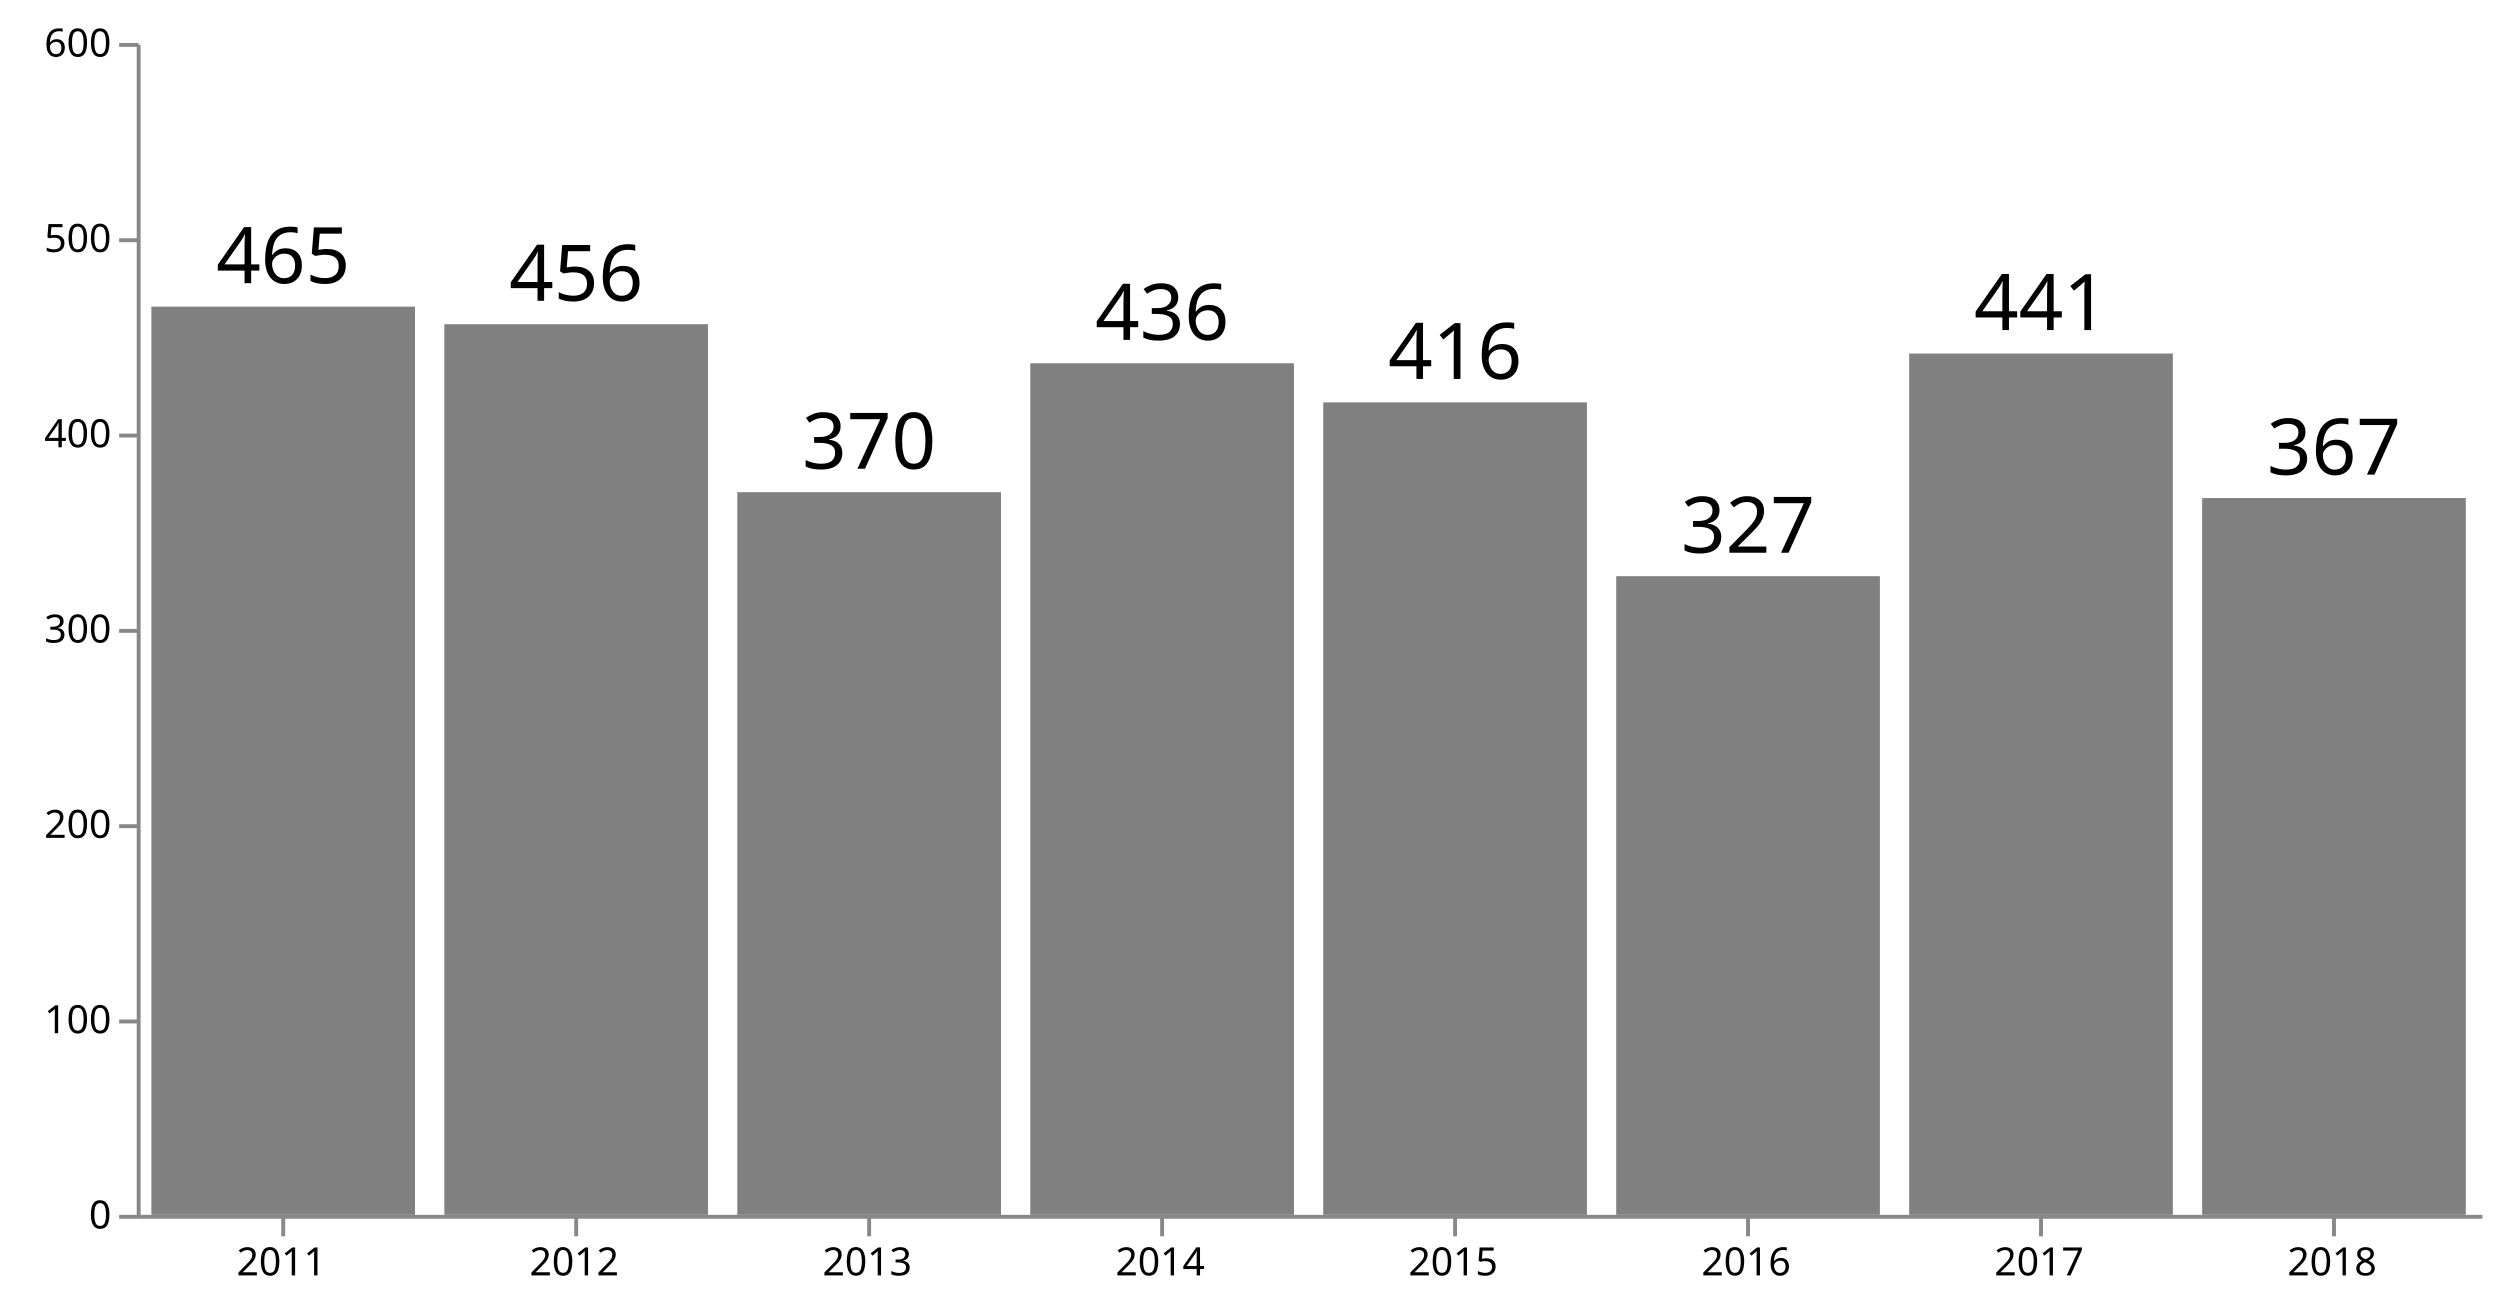
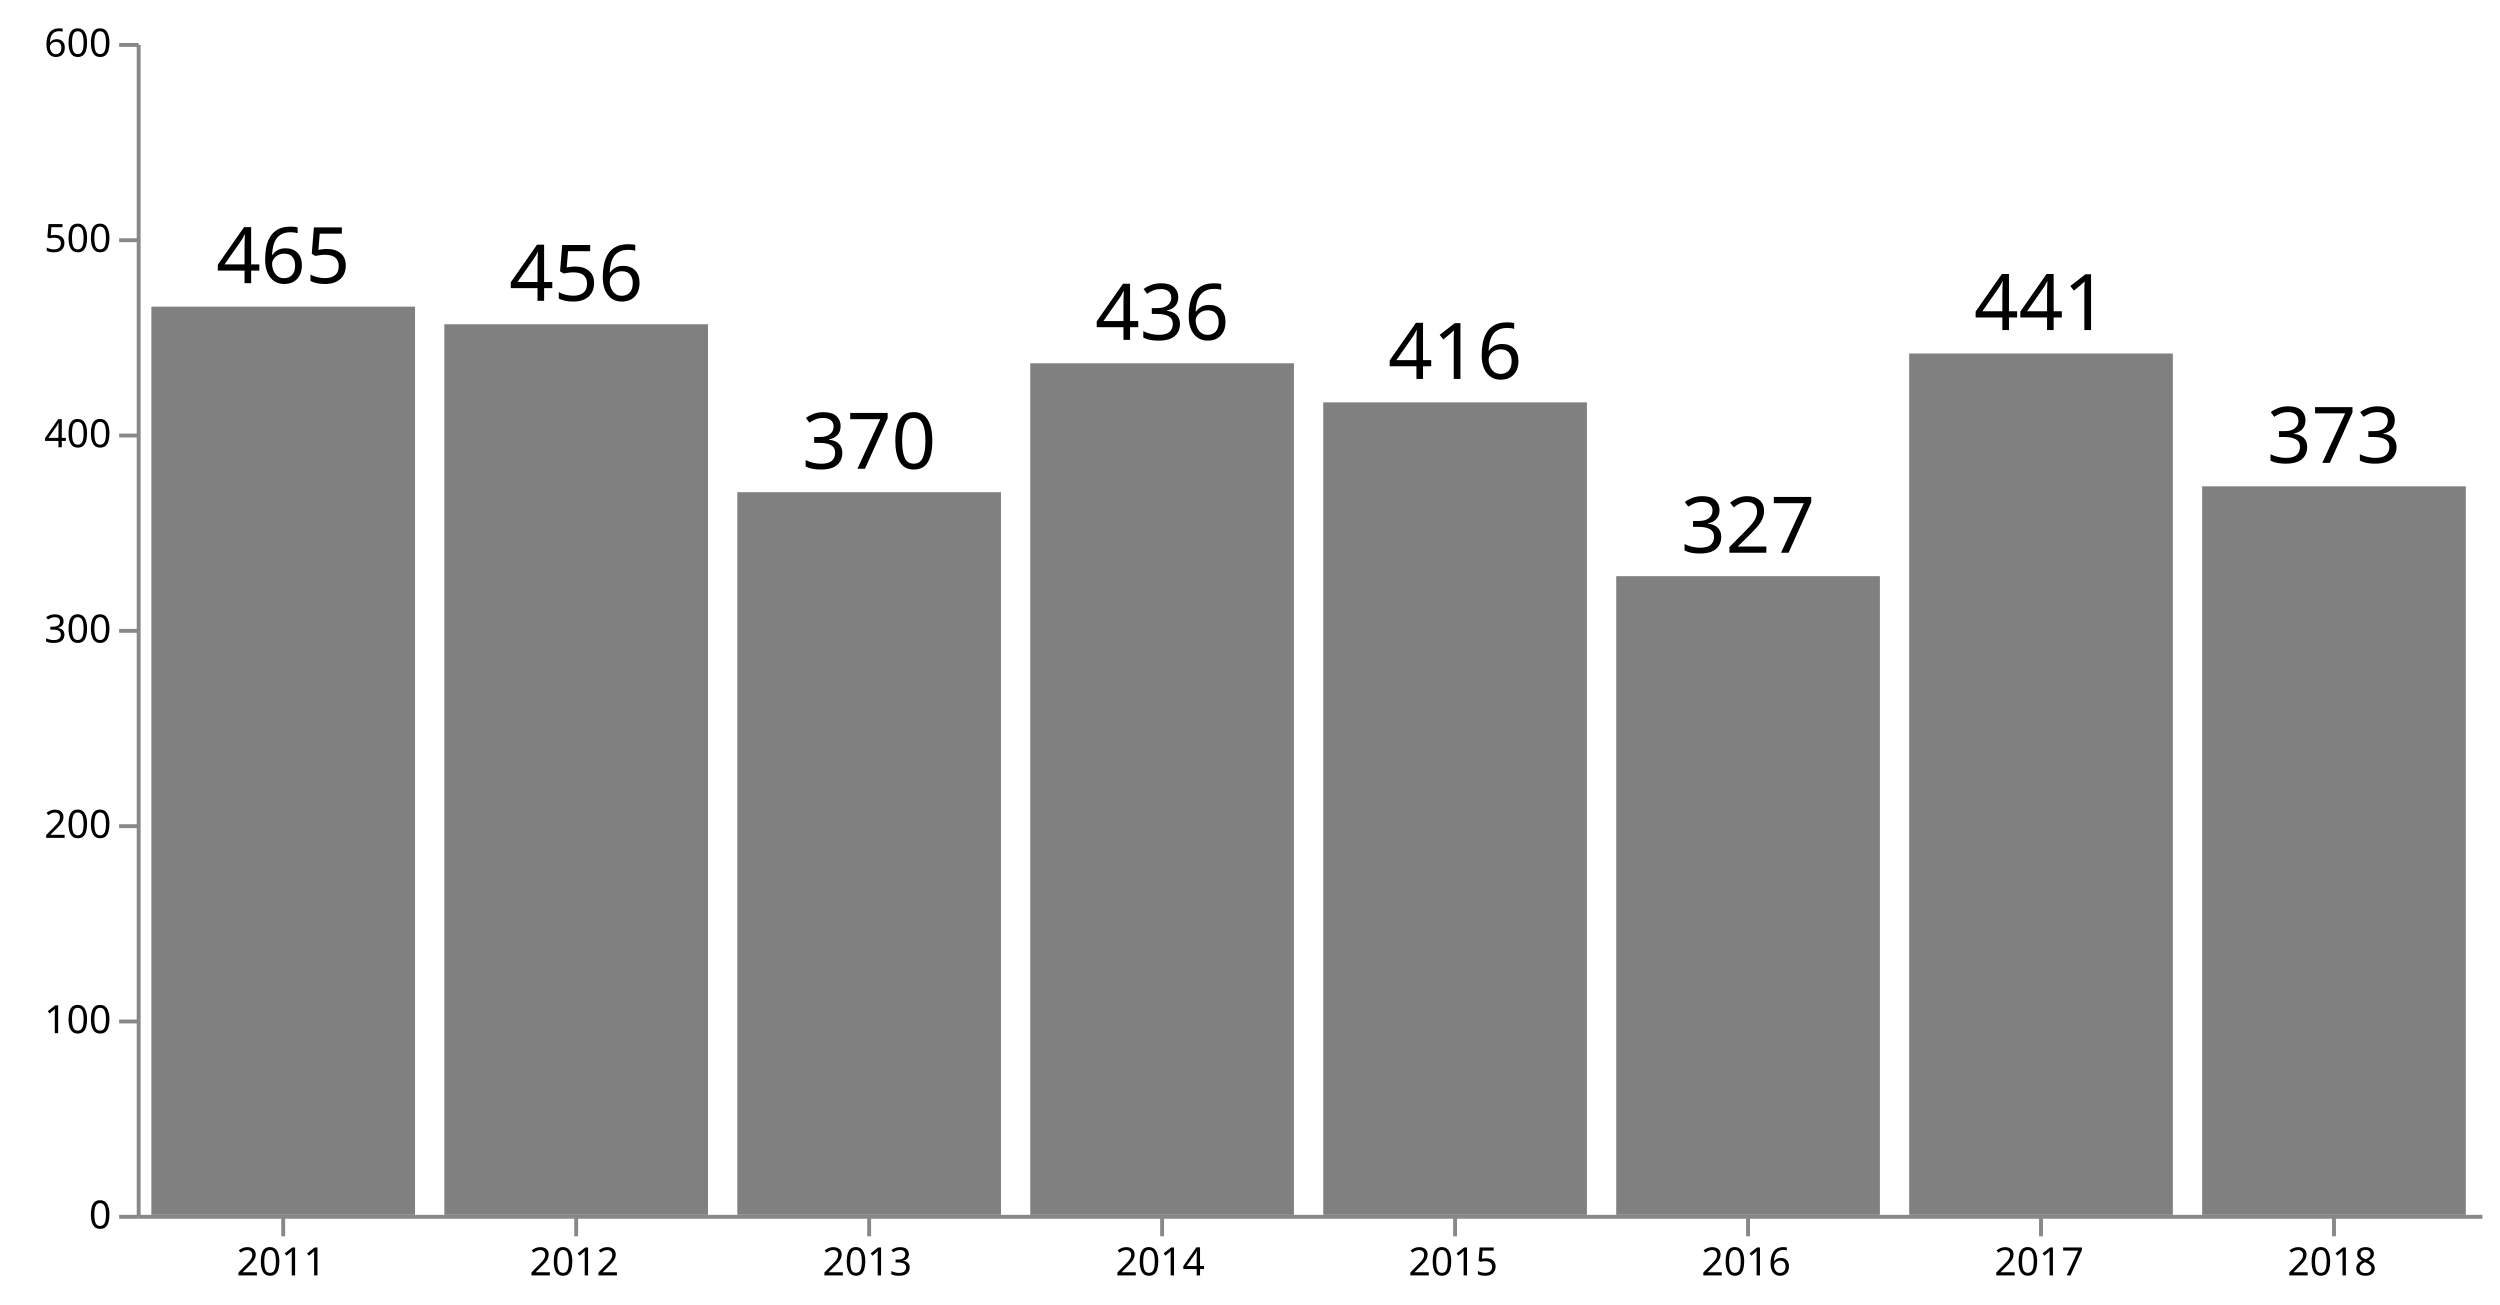
<svg xmlns="http://www.w3.org/2000/svg" class="marks" width="640" height="334" viewBox="0 0 640 334" version="1.1">
  <g transform="translate(35,11)">
    <g class="mark-group role-frame root">
      <g transform="translate(0,0)">
        <path class="background" d="M0.5,0.5h600v300h-600Z" style="fill: none; stroke: #ddd; stroke-opacity: 0;" />
        <g>
          <g class="mark-rect role-mark layer_0_marks">
-             <path d="M528.75,116.5h67.5v183.5h-67.5Z" style="fill: gray;" />
+             <path d="M528.75,113.5h67.5v186.5h-67.5Z" style="fill: gray;" />
            <path d="M453.75,79.5h67.5v220.5h-67.5Z" style="fill: gray;" />
            <path d="M378.75,136.5h67.5v163.5h-67.5Z" style="fill: gray;" />
            <path d="M303.75,92h67.5v208h-67.5Z" style="fill: gray;" />
            <path d="M228.75,82h67.5v218h-67.5Z" style="fill: gray;" />
            <path d="M153.75,115h67.5v185h-67.5Z" style="fill: gray;" />
            <path d="M78.75,72h67.5v228h-67.5Z" style="fill: gray;" />
            <path d="M3.75,67.5h67.5v232.5h-67.5Z" style="fill: gray;" />
          </g>
          <g class="mark-text role-mark layer_1_marks">
-             <text text-anchor="middle" transform="translate(562.5,110.5)" style="font: 20px sans-serif; fill: black;">367</text>
+             <text text-anchor="middle" transform="translate(562.5,107.5)" style="font: 20px sans-serif; fill: black;">373</text>
            <text text-anchor="middle" transform="translate(487.5,73.5)" style="font: 20px sans-serif; fill: black;">441</text>
            <text text-anchor="middle" transform="translate(412.5,130.5)" style="font: 20px sans-serif; fill: black;">327</text>
            <text text-anchor="middle" transform="translate(337.5,86)" style="font: 20px sans-serif; fill: black;">416</text>
            <text text-anchor="middle" transform="translate(262.5,76)" style="font: 20px sans-serif; fill: black;">436</text>
            <text text-anchor="middle" transform="translate(187.5,109)" style="font: 20px sans-serif; fill: black;">370</text>
            <text text-anchor="middle" transform="translate(112.5,66)" style="font: 20px sans-serif; fill: black;">456</text>
            <text text-anchor="middle" transform="translate(37.5,61.5)" style="font: 20px sans-serif; fill: black;">465</text>
          </g>
          <g class="mark-group role-axis">
            <g transform="translate(0.5,300.5)">
              <path class="background" d="M0,0h0v0h0Z" style="pointer-events: none; fill: none;" />
              <g>
                <g class="mark-rule role-axis-tick" style="pointer-events: none;">
                  <line transform="translate(37,0)" x2="0" y2="5" style="fill: none; stroke: #888; stroke-width: 1; opacity: 1;" />
                  <line transform="translate(112,0)" x2="0" y2="5" style="fill: none; stroke: #888; stroke-width: 1; opacity: 1;" />
                  <line transform="translate(187,0)" x2="0" y2="5" style="fill: none; stroke: #888; stroke-width: 1; opacity: 1;" />
                  <line transform="translate(262,0)" x2="0" y2="5" style="fill: none; stroke: #888; stroke-width: 1; opacity: 1;" />
                  <line transform="translate(337,0)" x2="0" y2="5" style="fill: none; stroke: #888; stroke-width: 1; opacity: 1;" />
                  <line transform="translate(412,0)" x2="0" y2="5" style="fill: none; stroke: #888; stroke-width: 1; opacity: 1;" />
                  <line transform="translate(487,0)" x2="0" y2="5" style="fill: none; stroke: #888; stroke-width: 1; opacity: 1;" />
                  <line transform="translate(562,0)" x2="0" y2="5" style="fill: none; stroke: #888; stroke-width: 1; opacity: 1;" />
                </g>
                <g class="mark-text role-axis-label" style="pointer-events: none;">
                  <text text-anchor="middle" transform="translate(36.5,15)" style="font: 10px sans-serif; fill: #000; opacity: 1;">2011</text>
                  <text text-anchor="middle" transform="translate(111.5,15)" style="font: 10px sans-serif; fill: #000; opacity: 1;">2012</text>
                  <text text-anchor="middle" transform="translate(186.5,15)" style="font: 10px sans-serif; fill: #000; opacity: 1;">2013</text>
                  <text text-anchor="middle" transform="translate(261.5,15)" style="font: 10px sans-serif; fill: #000; opacity: 1;">2014</text>
                  <text text-anchor="middle" transform="translate(336.5,15)" style="font: 10px sans-serif; fill: #000; opacity: 1;">2015</text>
                  <text text-anchor="middle" transform="translate(411.5,15)" style="font: 10px sans-serif; fill: #000; opacity: 1;">2016</text>
                  <text text-anchor="middle" transform="translate(486.5,15)" style="font: 10px sans-serif; fill: #000; opacity: 1;">2017</text>
                  <text text-anchor="middle" transform="translate(561.5,15)" style="font: 10px sans-serif; fill: #000; opacity: 1;">2018</text>
                </g>
                <g class="mark-rule role-axis-domain" style="pointer-events: none;">
                  <line transform="translate(0,0)" x2="600" y2="0" style="fill: none; stroke: #888; stroke-width: 1; opacity: 1;" />
                </g>
              </g>
            </g>
          </g>
          <g class="mark-group role-axis">
            <g transform="translate(0.5,0.5)">
              <path class="background" d="M0,0h0v0h0Z" style="pointer-events: none; fill: none;" />
              <g>
                <g class="mark-rule role-axis-tick" style="pointer-events: none;">
                  <line transform="translate(0,300)" x2="-5" y2="0" style="fill: none; stroke: #888; stroke-width: 1; opacity: 1;" />
                  <line transform="translate(0,250)" x2="-5" y2="0" style="fill: none; stroke: #888; stroke-width: 1; opacity: 1;" />
                  <line transform="translate(0,200)" x2="-5" y2="0" style="fill: none; stroke: #888; stroke-width: 1; opacity: 1;" />
                  <line transform="translate(0,150)" x2="-5" y2="0" style="fill: none; stroke: #888; stroke-width: 1; opacity: 1;" />
                  <line transform="translate(0,100)" x2="-5" y2="0" style="fill: none; stroke: #888; stroke-width: 1; opacity: 1;" />
                  <line transform="translate(0,50)" x2="-5" y2="0" style="fill: none; stroke: #888; stroke-width: 1; opacity: 1;" />
                  <line transform="translate(0,0)" x2="-5" y2="0" style="fill: none; stroke: #888; stroke-width: 1; opacity: 1;" />
                </g>
                <g class="mark-text role-axis-label" style="pointer-events: none;">
                  <text text-anchor="end" transform="translate(-7,303)" style="font: 10px sans-serif; fill: #000; opacity: 1;">0</text>
                  <text text-anchor="end" transform="translate(-7,253)" style="font: 10px sans-serif; fill: #000; opacity: 1;">100</text>
                  <text text-anchor="end" transform="translate(-7,203)" style="font: 10px sans-serif; fill: #000; opacity: 1;">200</text>
                  <text text-anchor="end" transform="translate(-7,153)" style="font: 10px sans-serif; fill: #000; opacity: 1;">300</text>
                  <text text-anchor="end" transform="translate(-7,103)" style="font: 10px sans-serif; fill: #000; opacity: 1;">400</text>
                  <text text-anchor="end" transform="translate(-7,53)" style="font: 10px sans-serif; fill: #000; opacity: 1;">500</text>
                  <text text-anchor="end" transform="translate(-7,3)" style="font: 10px sans-serif; fill: #000; opacity: 1;">600</text>
                </g>
                <g class="mark-rule role-axis-domain" style="pointer-events: none;">
                  <line transform="translate(0,300)" x2="0" y2="-300" style="fill: none; stroke: #888; stroke-width: 1; opacity: 1;" />
                </g>
              </g>
            </g>
          </g>
        </g>
      </g>
    </g>
  </g>
</svg>
